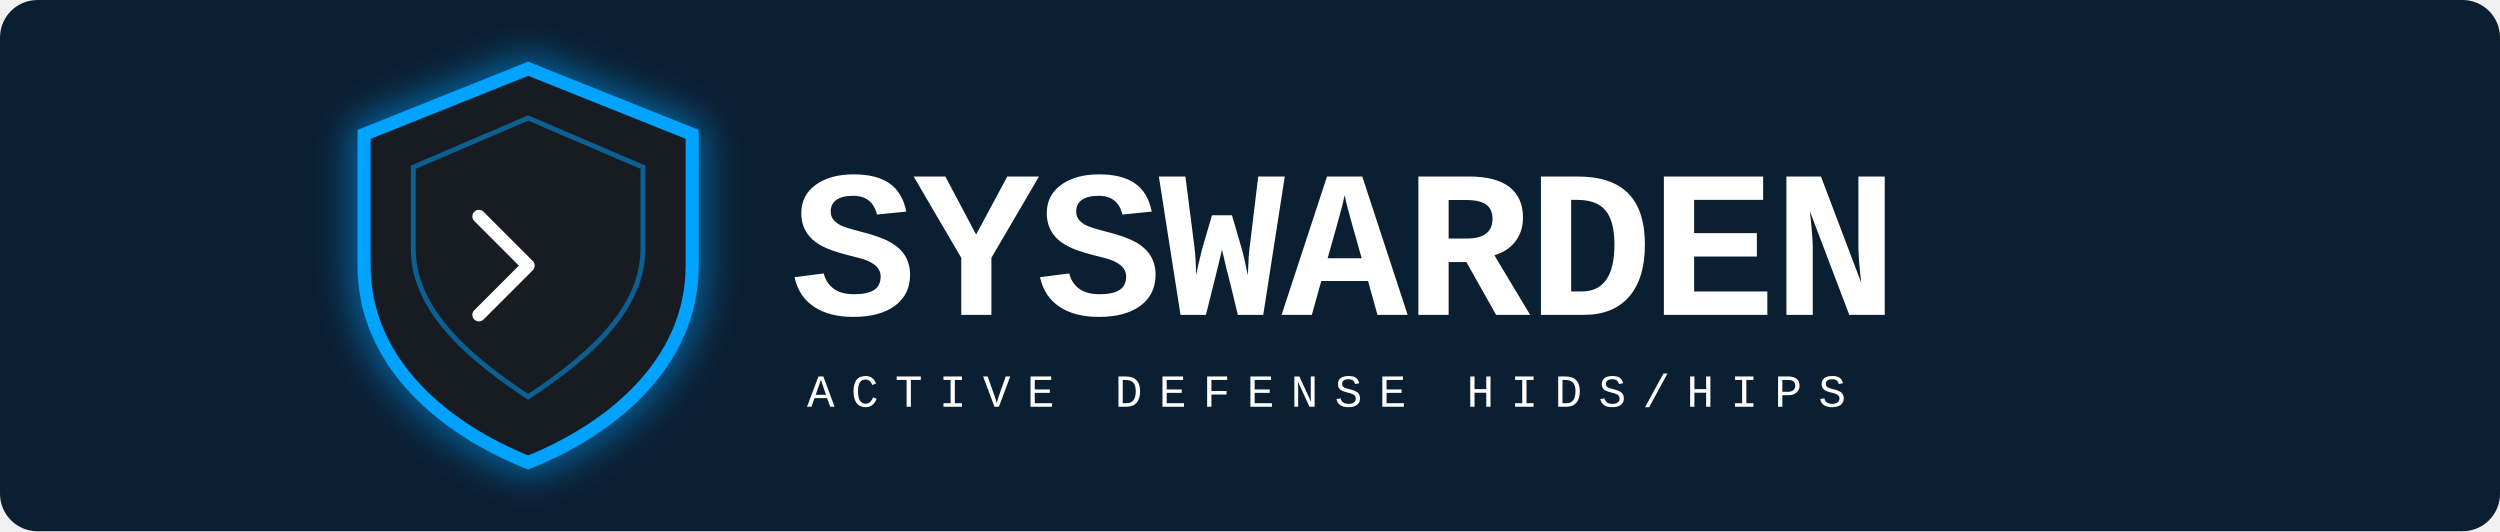
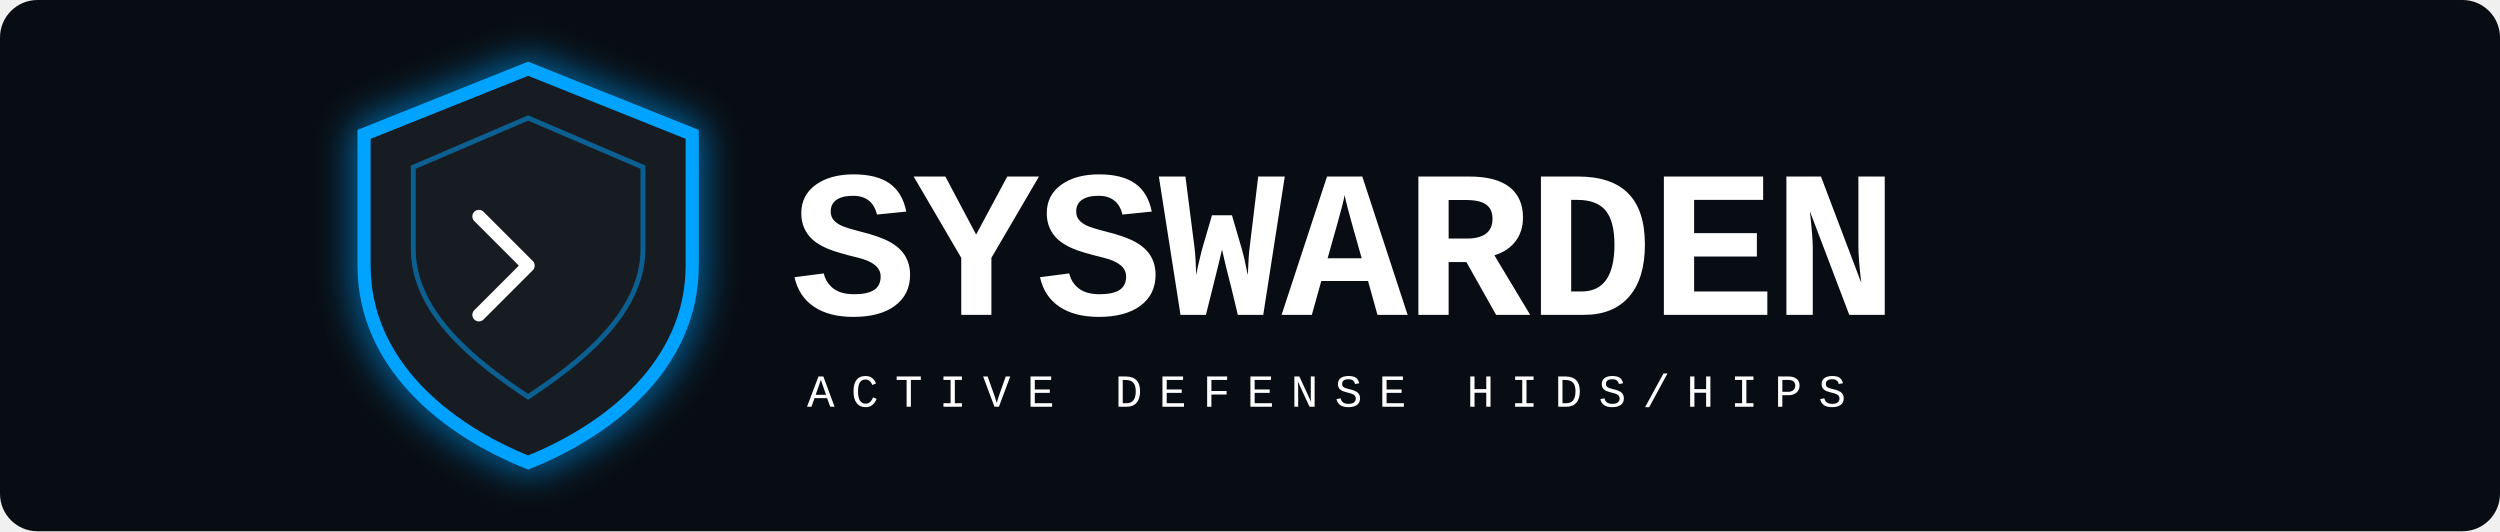
<svg xmlns="http://www.w3.org/2000/svg" width="1600" height="340" viewBox="0 0 1600 340" role="img" aria-labelledby="title description">
  <defs>
    <linearGradient id="officialShieldGradient" x1="0" y1="0" x2="0" y2="100">
      <stop offset="0%" stop-color="#00A3FF" />
      <stop offset="100%" stop-color="#0055FF" />
    </linearGradient>
    <filter id="officialLogoGlow" x="-20%" y="-20%" width="140%" height="140%">
      <feGaussianBlur stdDeviation="6" result="blur" />
      <feComposite in="SourceGraphic" in2="blur" operator="over" />
    </filter>
    <g id="syswardenOfficialMark">
      <path d="M50 0 L100 20 V60 C100 90 75 110 50 120 C25 110 0 90 0 60 V20 L50 0 Z" fill="#161B22" stroke="url(#officialShieldGradient)" stroke-width="4" filter="url(#officialLogoGlow)" />
      <path d="M50 15 L85 30 V55 C85 75 65 90 50 100 C35 90 15 75 15 55 V30 L50 15 Z" fill="none" stroke="#00A3FF" stroke-width="1.5" opacity="0.5" />
      <path d="M35 45 L50 60 L35 75" fill="none" stroke="#FFFFFF" stroke-width="4" stroke-linecap="round" stroke-linejoin="round" />
      <line x1="55" y1="75" x2="70" y2="75" stroke="#00A3FF" stroke-width="4" stroke-linecap="round" filter="url(#officialLogoGlow)" />
    </g>
    <g id="syswardenOfficialLogo" data-brand-source="assets/syswarden_logo.svg">
      <use href="#syswardenOfficialMark" transform="translate(30, 15)" />
      <text x="160" y="90" class="official-logo-text">SYSWARDEN</text>
      <text x="165" y="118" class="official-logo-sub">ACTIVE DEFENSE HIDS/HIPS</text>
    </g>
    <style>
      .official-logo-text {
        font-family: "Fira Code", ui-monospace, SFMono-Regular, Menlo, Monaco, Consolas, "Liberation Mono", monospace;
        font-weight: 700;
        font-size: 64px;
        fill: #FFFFFF;
        letter-spacing: -1px;
      }
      .official-logo-sub {
        font-family: "Fira Code", ui-monospace, SFMono-Regular, Menlo, Monaco, Consolas, "Liberation Mono", monospace;
        font-weight: 400;
        font-size: 14px;
        fill: #FFFFFF;
        letter-spacing: 5px;
      }
    </style>
  </defs>
-   <rect width="1600" height="340" rx="24" fill="#0b1f33" />
+   <rect width="1600" height="340" rx="24" fill="#080d13" />
  <g transform="translate(170 12.5) scale(2.1)">
    <use href="#syswardenOfficialLogo" />
  </g>
</svg>
